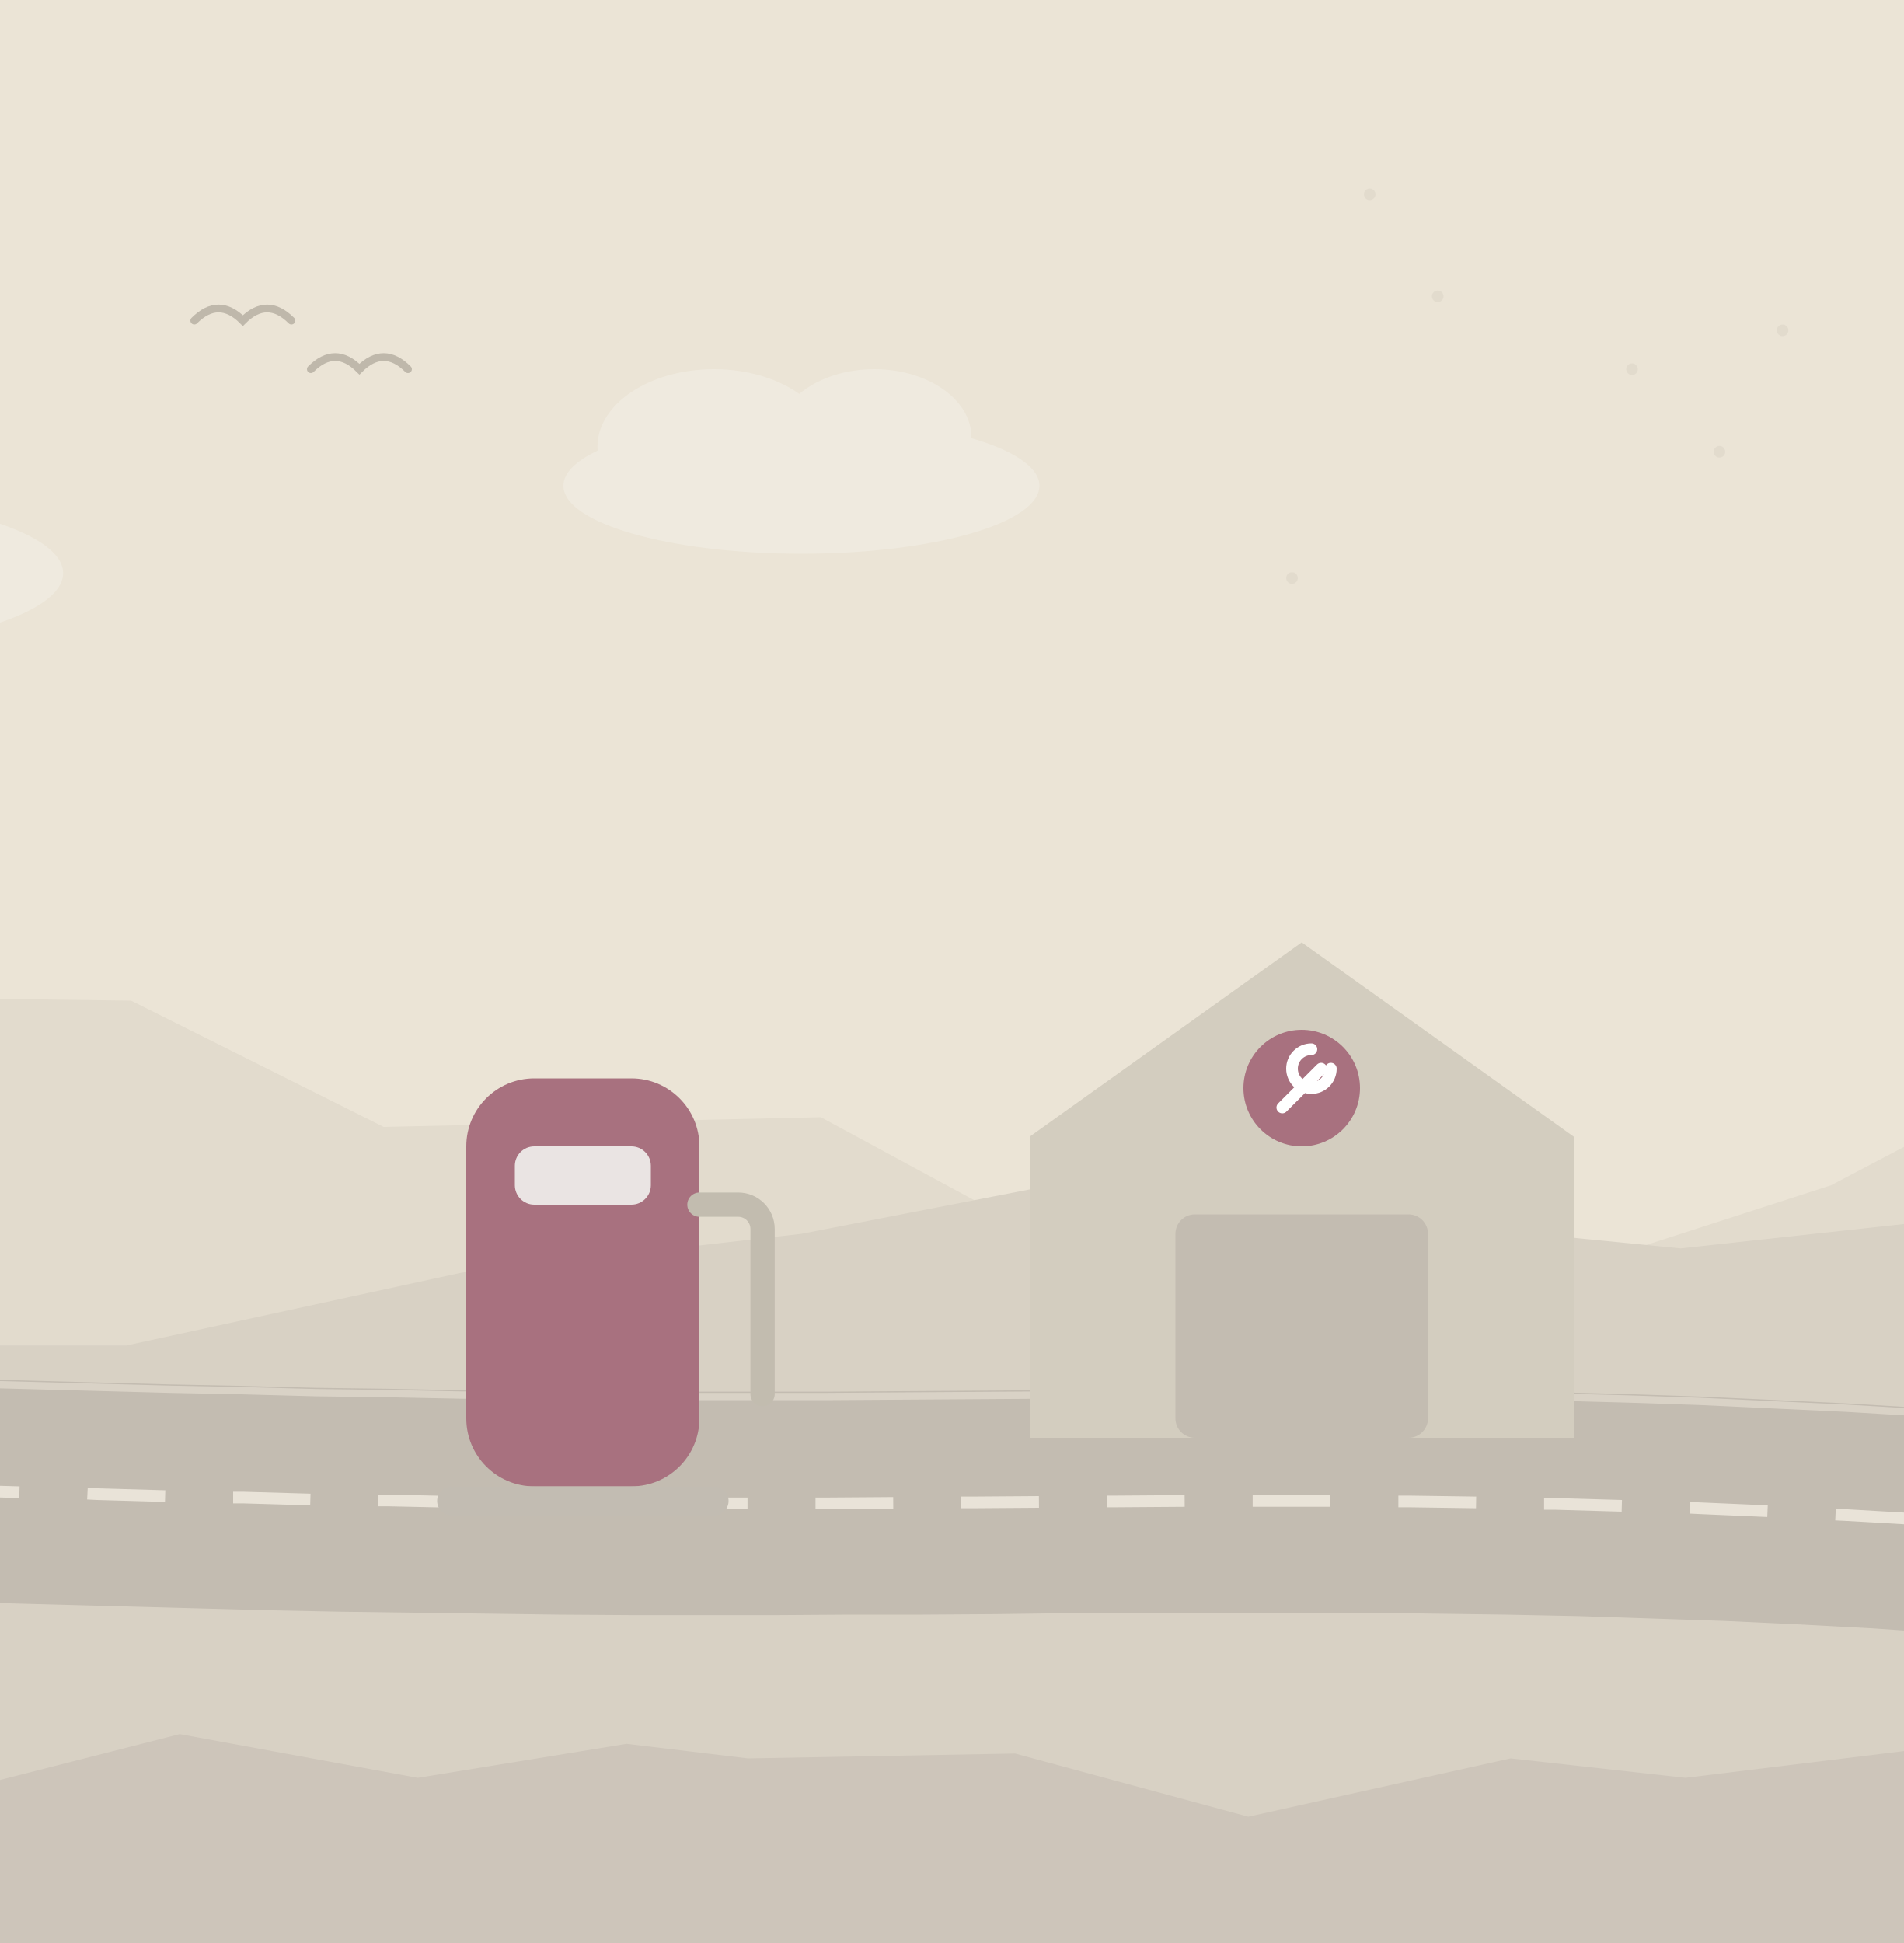
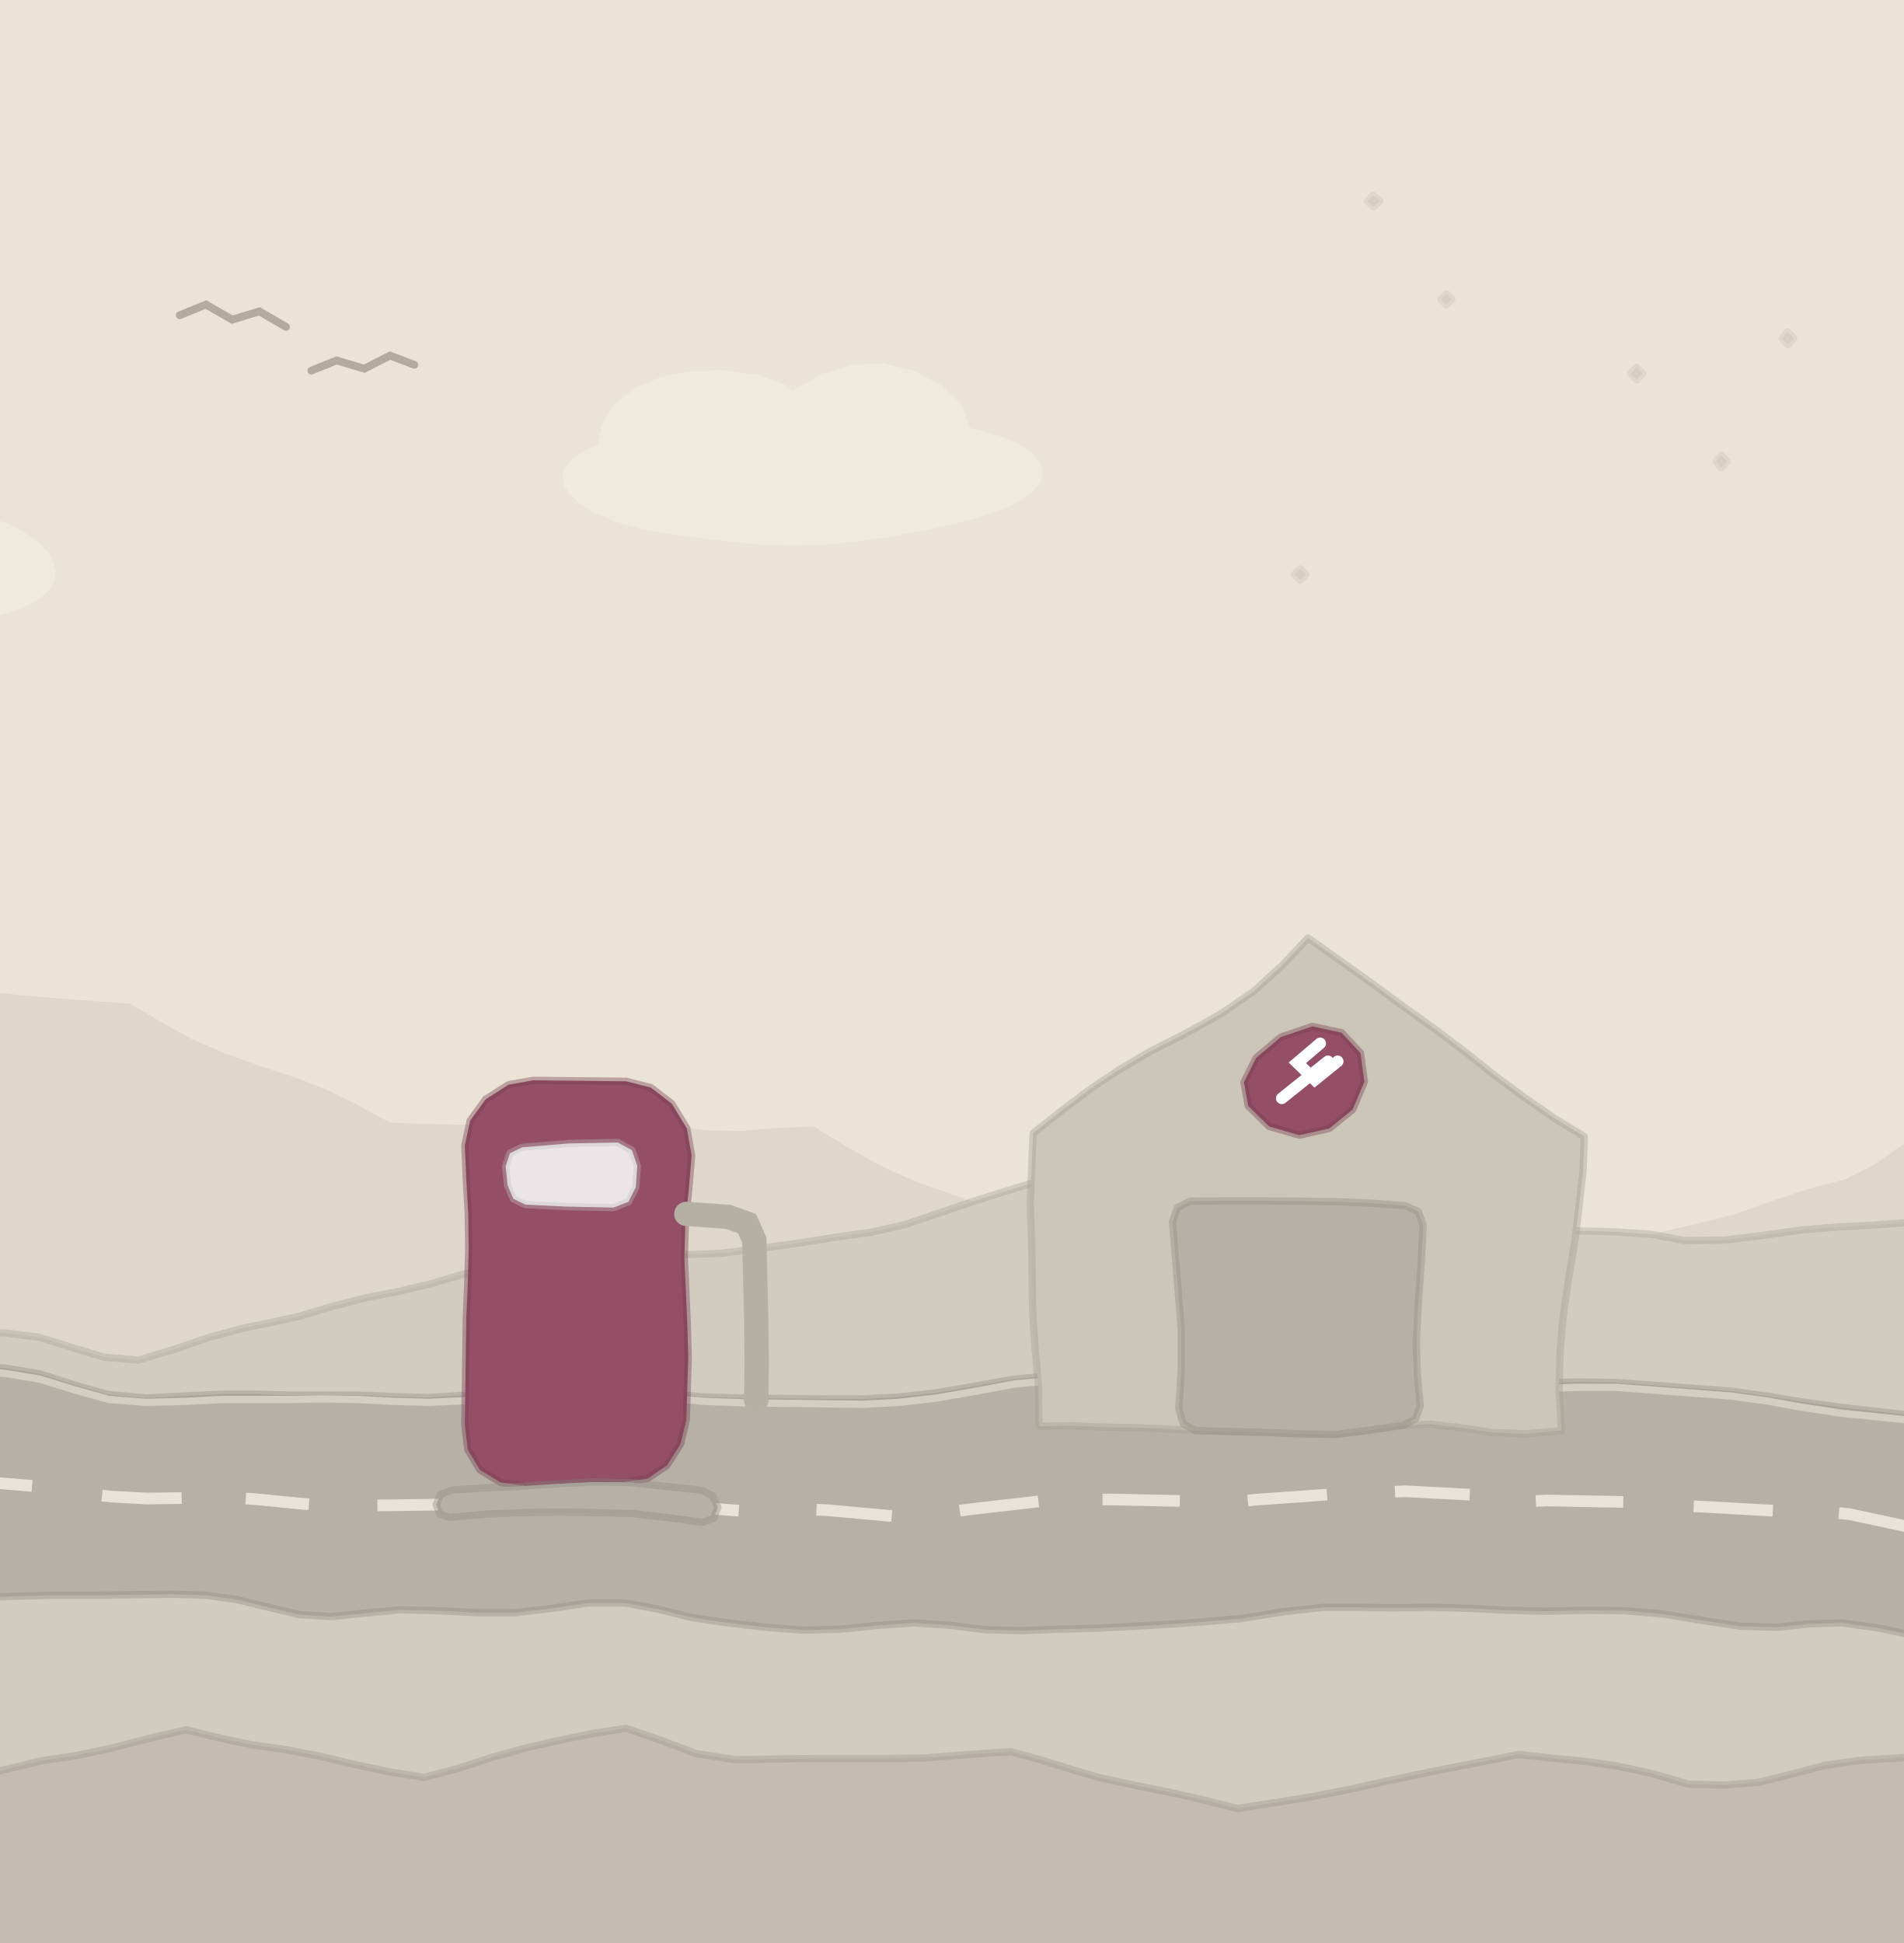
<svg xmlns="http://www.w3.org/2000/svg" viewBox="0 0 392 400">
  <g transform="translate(-1170 0)">
    <path d="M0 0H1950V400H0Z" fill="#EBE4D6" />
-     <path d="M1069 118A57 16 0 1 0 1183 118A57 16 0 1 0 1069 118ZM1077 109A28 19 0 1 0 1133 109A28 19 0 1 0 1077 109ZM1120 107A23 16 0 1 0 1166 107A23 16 0 1 0 1120 107ZM1286 100A49 14 0 1 0 1384 100A49 14 0 1 0 1286 100ZM1293 92A24 16 0 1 0 1341 92A24 16 0 1 0 1293 92ZM1330 90A20 14 0 1 0 1370 90A20 14 0 1 0 1330 90ZM1569 70A54 16 0 1 0 1677 70A54 16 0 1 0 1569 70ZM1576 61A27 18 0 1 0 1630 61A27 18 0 1 0 1576 61ZM1617 59A22 16 0 1 0 1661 59A22 16 0 1 0 1617 59Z" fill="#EFEADF" />
-     <path d="M1158 205.5L1197 206L1249 232L1339 230L1400 263L1482 265L1547 244L1574 229.8L1574 420L1158 420Z" fill="#E2DBCD" />
-     <path d="M1158 277L1196 277L1265 262L1335 254L1407 240L1445 250L1516 257L1571 251L1574 251.2L1574 420L1158 420Z" fill="#D8D1C4" />
-     <path d="M1210 66q5-5 10 0q5-5 10 0M1234 76q5-5 10 0q5-5 10 0" fill="none" stroke="#BFB8AB" stroke-width="1.6" stroke-linecap="round" />
-     <path d="M1158 283.7L1160 283.8L1175 284.2L1190 284.6L1205 285L1220 285.3L1235 285.7L1250 285.9L1265 286.2L1280 286.3L1295 286.4L1310 286.5L1325 286.5L1340 286.5L1355 286.4L1370 286.3L1385 286.2L1400 286.1L1415 286L1430 286L1445 286L1460 286.1L1475 286.3L1490 286.6L1505 287L1520 287.5L1535 288.2L1550 288.9L1565 289.8L1574 290.5L1574 336.5L1570 336.2L1555 335.2L1540 334.4L1525 333.7L1510 333.2L1495 332.7L1480 332.4L1465 332.2L1450 332L1435 332L1420 332L1405 332.1L1390 332.1L1375 332.3L1360 332.4L1345 332.4L1330 332.5L1315 332.5L1300 332.5L1285 332.4L1270 332.2L1255 332L1240 331.8L1225 331.5L1210 331.1L1195 330.7L1180 330.3L1165 329.9L1158 329.7Z" fill="#C3BCB1" />
-     <path d="M1145 284.4L1160 284.8L1175 285.2L1190 285.6L1205 286L1220 286.3L1235 286.7L1250 286.9L1265 287.2L1280 287.3L1295 287.4L1310 287.5L1325 287.5L1340 287.5L1355 287.4L1370 287.3L1385 287.2L1400 287.1L1415 287L1430 287L1445 287L1460 287.1L1475 287.3L1490 287.6L1505 288L1520 288.5L1535 289.2L1550 289.9L1565 290.8L1580 291.9" fill="none" stroke="#D9D2C6" stroke-width="1.5" />
-     <path d="M1158 306.7L1160 306.8L1174 307.2M1188 307.5L1190 307.6L1204 308M1218 308.3L1220 308.3L1233.9 308.7M1247.9 308.9L1250 308.9L1263.9 309.2M1277.9 309.3L1280 309.3L1293.9 309.4M1307.9 309.5L1310 309.5L1323.9 309.5M1337.9 309.5L1340 309.5L1353.9 309.4M1367.9 309.3L1370 309.3L1383.9 309.2M1397.9 309.1L1400 309.1L1413.9 309M1427.9 309L1430 309L1443.9 309M1457.9 309.1L1460 309.1L1473.9 309.3M1487.9 309.6L1490 309.6L1503.9 310M1517.9 310.4L1520 310.5L1533.9 311.1M1547.9 311.8L1550 311.9L1563.9 312.7" fill="none" stroke="#E9E3D8" stroke-width="2.4" />
+     <path d="M1068.6 117L1068.9 119.1L1070 121.1L1071.9 123L1074.6 124.8L1078 126.5L1082 128L1087 129.5L1092.6 130.5L1098.7 131L1105 131.2L1111.5 131.7L1118.4 132L1125.3 132.1L1131.8 131.9L1138.4 131.8L1145 131.6L1151.3 130.9L1157.2 129.9L1162.7 128.6L1167.6 127.4L1171.9 126.1L1175.4 124.8L1178.2 123.2L1180.1 121.5L1181.2 119.6L1181.5 117.6L1180.9 115.5L1179.7 113.4L1177.6 111.4L1174.9 109.5L1171.4 107.7L1167.1 106.3L1162.1 105.4L1156.7 104.9L1150.9 104.2L1144.4 103.1L1137.1 101.7L1129.9 100.6L1123.4 100.3L1117.4 100.7L1111.4 101.3L1105.1 101.9L1099.1 103L1093.6 104.1L1088.6 105.3L1083.9 106.5L1079.5 107.9L1075.7 109.5L1072.7 111.2L1070.5 113.1L1069.1 115L1068.6 117ZM1077.4 107.9L1077.9 112.7L1080 117.1L1083.4 121L1088.1 124.1L1094.1 125.9L1100.7 126.3L1107.3 125.8L1113.8 124.8L1119.9 122.7L1124.5 119.7L1127.6 115.9L1129.3 111.6L1129.9 107.2L1129.1 102.8L1127 98.7L1123.7 95.2L1119 92.3L1113.2 90.1L1106.7 89L1100.2 89L1094.2 90L1088.9 92L1084.5 95L1081.1 98.9L1078.5 103.2L1077.4 107.9ZM1118.3 105.4L1119.2 109.9L1121.8 113.8L1126 117.1L1131.6 119.7L1138.1 121.5L1144.9 122L1151.2 121L1156.7 118.5L1160.9 114.9L1163.5 110.6L1164.4 106.1L1163.3 102L1160.4 98.2L1156.3 94.5L1151.1 91.5L1144.8 90.1L1137.9 90.3L1131.2 91.7L1125.7 93.8L1121.5 97L1119 101L1118.3 105.4ZM1285.7 98.1L1286.1 100L1287.4 101.9L1289.6 103.9L1292.6 105.7L1296.7 107.4L1301.6 108.8L1307.3 109.9L1313.5 110.7L1319.9 111.5L1326.2 112.1L1332.6 112.3L1339.5 112.2L1346.5 111.5L1353.3 110.5L1359.8 109.3L1365.9 108L1371.4 106.6L1376.1 105L1379.8 103.3L1382.4 101.4L1384.1 99.5L1384.7 97.6L1384.3 95.6L1382.9 93.6L1380.4 91.7L1376.8 90.1L1372 88.6L1366.2 87.4L1359.9 86.3L1353.4 85.5L1347 85.2L1340.5 85.2L1333.7 85.1L1327 85.4L1320.4 85.9L1314.2 86.6L1308.4 87.4L1303.1 88.5L1298.2 89.8L1293.9 91.2L1290.4 92.8L1287.8 94.5L1286.3 96.3L1285.7 98.1ZM1293.1 90.8L1293.9 94.9L1296.3 98.8L1300.4 102.1L1306 104.3L1312.5 105.3L1319.2 105.3L1325.2 104L1330.4 101.7L1334.8 98.5L1338 94.9L1339.4 90.8L1338.6 86.6L1336 82.5L1331.6 79.2L1325.7 77.1L1318.8 76.2L1312.2 76.4L1306.1 77.6L1300.9 79.8L1296.8 82.9L1294.2 86.7L1293.1 90.8ZM1328.8 89.1L1329.7 93.4L1332.6 97.1L1337.4 99.9L1343.8 101.3L1351 101L1357.9 99.4L1363.8 96.4L1368.1 92.5L1369.6 87.9L1368.1 83.3L1364 79.4L1358.2 76.4L1351.8 74.8L1345.3 75.1L1339.1 77L1333.6 80.2L1330.1 84.4L1328.8 89.1ZM1570 71L1570.7 73.1L1572.3 75.1L1574.6 77L1577.7 78.6L1581.3 79.9L1585.5 81L1590.2 82.1L1595.4 83.4L1601.1 85L1607 86.4L1612.7 87L1618 87L1623.5 86.8L1630 86.4L1637.5 85.3L1645.1 83.8L1652.1 82.5L1658.3 81.7L1664 80.9L1668.9 79.9L1673.1 78.5L1676.2 76.7L1678.5 74.8L1679.8 72.8L1680.3 70.8L1679.9 68.8L1678.6 66.9L1676.3 65L1673.1 63.1L1668.8 61L1663.7 58.9L1658.1 56.8L1652 54.9L1645.5 53.8L1638.8 53.2L1632.1 53L1625.4 52.9L1618.9 53.3L1612.4 54.1L1605.8 54.9L1599.3 55.2L1593.2 55.8L1587.9 57L1583.3 58.7L1579.2 60.6L1575.9 62.6L1573.2 64.7L1571.3 66.9L1570.2 68.9L1570 71ZM1576 61.2L1577.4 65.8L1580.2 69.7L1584.2 73.1L1589.1 75.7L1594.7 77.7L1600.6 79.3L1606.6 79.9L1612.1 78.9L1617.2 76.5L1621.9 73.2L1625.9 69.2L1628.4 64.8L1629.2 60.1L1628.3 55.6L1625.9 51.4L1622.3 48L1617.7 45.4L1612.3 43.8L1605.9 43L1598.8 42.5L1591.8 43L1585.7 45L1581 47.9L1577.7 51.8L1576.1 56.3L1576 61.2ZM1616.2 58.8L1617.2 64L1620.2 68.5L1624.8 72L1630.6 74.3L1637.4 74.8L1644.7 73.5L1651.3 71.1L1657 67.9L1660.9 63.6L1662.2 58.6L1660.9 53.3L1657.6 48.2L1652.4 44.1L1645.5 41.7L1638.1 41.3L1631 42.3L1624.9 44.8L1620.4 48.6L1617.4 53.5L1616.2 58.8Z" fill="#EFE9DE" />
+     <path d="M1158 203.8L1160.1 203.8L1166.6 204.1L1173.6 204.8L1181.5 205.5L1189.5 206.1L1196.7 206.6L1203 210.3L1209.5 213.9L1216.6 217L1224 219.6L1230.8 221.8L1237.2 224.3L1243.7 227.5L1250.3 231.1L1257.5 231.4L1264.1 231.5L1270.4 231.7L1276.9 231.7L1284 231L1291.5 230.3L1299.2 230.4L1307.2 231.6L1315.2 232.7L1322.9 232.8L1330.1 232.2L1337.5 231.9L1344.4 236.1L1351.3 240L1358.2 243.1L1365.5 245.7L1372.8 248.2L1379.8 250.7L1386.7 253.7L1393.6 257L1400.7 260.4L1407.9 260.6L1414.8 260.7L1421.8 260.9L1429.5 261.2L1437.5 261.6L1445.1 262L1451.9 262.4L1458.4 262.9L1465.4 263.3L1473.2 263.3L1481.1 263.2L1488.7 260.9L1496.3 258.5L1504.2 255.9L1512 253.6L1519.6 251.9L1527.1 250L1534.9 247.2L1542.5 244.7L1549.8 242.8L1555.8 239.8L1560.8 236.3L1565.6 233.1L1571.5 230.5L1574 229.5L1574 422L1573.3 422.1L1565.7 422.5L1557.5 422.8L1549.6 423.1L1542.4 423.1L1535.2 422.3L1527.9 421.3L1520.8 420.4L1514.2 419.3L1507.2 418.1L1499.3 417.5L1491.2 417.7L1483.7 418.2L1476.8 418.4L1470.2 418.9L1463.4 419.3L1456 419.6L1448.2 420L1440.7 420.2L1433.9 419.8L1427.5 419L1421 418.8L1414.6 419.7L1408.4 421.1L1402 422L1395.1 421.7L1388.2 420.7L1381.3 420L1374.2 419.9L1366.7 420L1359.6 420L1353 420.1L1346.5 420.5L1339.8 420.7L1333 420.5L1326.2 420.2L1319.5 419.8L1312.8 419.4L1306.2 419L1299.3 418.8L1292 418.8L1284.5 418.9L1277.3 418.9L1270.4 418.7L1263.6 418.4L1256.7 418.2L1250.1 418.3L1243.6 418.7L1236.6 419.2L1228.9 419.8L1221.1 420.5L1213.6 421.1L1206.3 421.5L1199.4 421.4L1192.4 421.2L1185 421.1L1177.4 421.1L1170 420.7L1163.3 419.7L1158 418.6Z" fill="#DFD8CA" />
+     <path d="M1156.5 274.8L1157.4 274.8L1164.2 274.5L1171.1 274.4L1178.1 275.3L1184.8 277.4L1191.4 279.4L1198.5 280L1205.8 277.8L1213.1 275.3L1219.8 273.5L1225.6 272.3L1231.5 271L1238.2 269L1245.2 267.2L1252.4 265.8L1259 264.2L1265.4 262.3L1271.7 261.2L1277.7 260.5L1283.5 260.1L1289.4 259.7L1296.2 259.1L1303.5 258.6L1310.9 258.3L1318.5 258L1326.5 257L1334.5 255.9L1342 254.7L1349.2 253.7L1356.3 252.1L1363.4 249.7L1370.8 247.2L1378.4 244.8L1385.6 242.6L1392.5 240.9L1399.5 239.4L1406.5 237.9L1413.7 239.4L1420.9 241.1L1428.9 243.2L1437.3 245.3L1445.4 247.4L1452 248.4L1458.5 249.4L1465.5 250.5L1473.2 251.4L1480.9 252.2L1488.1 253L1495.2 253.4L1502.5 253.6L1509.9 254.1L1517 255.4L1525 255.3L1533.2 254.3L1540.9 253.2L1548.4 252.6L1555.9 252.2L1563.5 251.6L1570.5 251.4L1575.5 252.5L1575.5 421.8L1573.3 422.1L1565.7 422.5L1557.5 422.8L1549.6 423.1L1542.4 423.1L1535.2 422.3L1527.9 421.3L1520.8 420.4L1514.2 419.3L1507.2 418.1L1499.3 417.5L1491.2 417.7L1483.7 418.2L1476.8 418.4L1470.2 418.9L1463.4 419.3L1456 419.6L1448.2 420L1440.7 420.2L1433.9 419.8L1427.5 419L1421 418.8L1414.6 419.7L1408.4 421.1L1402 422L1395.1 421.7L1388.2 420.7L1381.3 420L1374.2 419.9L1366.7 420L1359.6 420L1353 420.1L1346.5 420.5L1339.8 420.7L1333 420.5L1326.2 420.2L1319.5 419.8L1312.8 419.4L1306.2 419L1299.3 418.8L1292 418.8L1284.5 418.9L1277.3 418.9L1270.4 418.7L1263.6 418.4L1256.7 418.2L1250.1 418.3L1243.6 418.7L1236.6 419.2L1228.9 419.8L1221.1 420.5L1213.6 421.1L1206.3 421.5L1199.4 421.4L1192.4 421.2L1185 421.1L1177.4 421.1L1170 420.7L1163.3 419.7L1156.8 418.4L1156.5 418.4Z" fill="#D2CBBF" stroke="#A8A299" stroke-width="1.5" stroke-linejoin="round" stroke-opacity="0.4" />
+     <path d="M1207 64.9L1212.4 62.7L1217.8 65.8L1223.4 64.1L1228.9 67.3M1234.1 76.3L1239.3 74.2L1245 75.9L1250.3 73.2L1255.3 75.1" fill="none" stroke="#B2AB9E" stroke-width="1.6" stroke-linecap="round" />
+     <path d="M1156.5 281.3L1163.6 281.3L1170.8 281.6L1178.1 282.8L1185.3 285.1L1192.4 287.1L1200 287.8L1208.1 287.4L1215.9 287L1222.8 287L1229.2 287.2L1236 287.2L1243.4 287.2L1250.9 287.5L1258.1 287.7L1264.9 287.3L1271.6 286.8L1278.3 286.6L1285.7 286.2L1293.3 285.8L1300.7 286.1L1307.6 286.9L1315 287.6L1323.4 287.8L1332.1 287.9L1340.2 288L1347.7 288L1355.2 287.6L1363 286.7L1371 285.3L1378.9 283.9L1386.7 283.2L1394.4 283L1401.9 283.2L1409 283.3L1415.8 283.7L1422.8 284L1430.1 284.3L1437.7 284.8L1445.1 284.9L1451.9 284.7L1458.4 284.4L1465.1 284.4L1472.2 284.5L1479.6 284.7L1487 284.7L1494.7 284.5L1502.6 284.6L1510.6 285.2L1518.6 285.8L1526.4 286.4L1533.8 287.4L1541 288.6L1548.9 289.7L1557.6 290.7L1566.4 291.7L1574.7 292.9L1575.5 293L1575.5 337.6L1571.2 337.6L1564 336.7L1556.5 335.1L1549.2 334.1L1542.5 334.3L1535.8 335L1528.5 334.8L1520.5 333.6L1512.6 332.3L1504.7 331.6L1496.3 331.5L1488.1 331.7L1480.3 331.5L1472.5 331.1L1464.5 330.9L1456.8 331L1449.8 330.9L1442.5 330.9L1434.3 331.8L1425.6 333.2L1417.6 333.9L1410.4 334.4L1403.3 334.8L1395.6 335.2L1387.8 335.4L1380.2 335.7L1372.9 335.5L1365.6 334.6L1358.3 334.1L1350.8 334.6L1343.1 335.4L1335.5 335.6L1327.7 335L1319.9 334.1L1312.4 333L1305.6 331.3L1298.7 330L1291.2 330L1283.7 331.1L1276 332L1268.2 332L1260.3 331.6L1252.5 331.4L1245.1 332.1L1238.3 332.8L1231.7 332.4L1225.3 330.9L1218.8 329.3L1212.3 328.4L1205.5 328.2L1198 328.3L1190.1 328.4L1181.6 328.4L1173.3 328.6L1165.4 328.9L1157.5 329L1156.5 329Z" fill="#B7B0A6" stroke="#928D85" stroke-width="1.5" stroke-linejoin="round" stroke-opacity="0.4" />
+     <path d="M1156.4 282.3L1163.7 282.3L1170.8 282.7L1178.1 283.9L1185.3 286.1L1192.4 288.1L1200 288.7L1208.1 288.5L1215.9 288.1L1222.8 288.1L1229.3 288.1L1236.1 288L1243.5 288.1L1251 288.5L1258.1 288.7L1264.9 288.4L1271.5 287.9L1278.2 287.7L1285.6 287.2L1293.3 286.8L1300.6 287L1307.6 287.8L1315 288.5L1323.4 288.8L1332.1 288.9L1340.2 289L1347.6 289.1L1355.1 288.7L1362.9 287.8L1371 286.4L1379 284.9L1386.8 284.2L1394.4 284.1L1401.8 284.2L1409 284.4L1415.8 284.8L1422.7 285.1L1430.1 285.4L1437.6 285.8L1445.1 286L1451.9 285.7L1458.5 285.3L1465.2 285.3L1472.2 285.5L1479.5 285.8L1486.9 285.9L1494.7 285.6L1502.7 285.6L1510.7 286.2L1518.6 286.8L1526.4 287.4L1533.7 288.4L1541 289.7L1548.9 290.9L1557.6 291.8L1566.5 292.7L1574.8 293.8L1582.9 294.5" fill="none" stroke="#D4CDC1" stroke-width="1.5" />
+     <path d="M1160.2 304.7L1162.2 304.8L1169.4 305.3L1176.6 305.9M1191 307.9L1193 308.1L1200.2 308.5L1207.4 308.4M1220.6 308.5L1222.2 308.6L1233.6 309.7M1247.7 309.9L1249.9 309.9L1263.5 309.7M1276.7 309L1278.8 308.9L1292.5 308.7M1305.9 309.6L1307.9 309.9L1322.1 311M1338.1 310.8L1340.3 310.9L1353.6 312.1M1367.6 311L1369.8 310.7L1383.8 309.1M1397 308.7L1399.1 308.7L1412.9 309M1426.9 308.9L1429 308.7L1443.2 307.7M1457.2 307.1L1459.3 307L1472.6 307.7M1486.2 309L1488.5 308.9L1504.2 309.2M1518.7 310.1L1520.9 310.2L1535 311M1548.6 311.5L1550.7 311.7L1564.7 314.7" fill="none" stroke="#E8E3D9" stroke-width="2.4" />
    <g transform="translate(1290 222)">
-       <path d="M-10 0H10A14 14 0 0 1 24 14V70A14 14 0 0 1 10 84H-10A14 14 0 0 1-24 70V14A14 14 0 0 1-10 0Z" fill="#A8717F" />
-       <path d="M-10 14H10A4 4 0 0 1 14 18V22A4 4 0 0 1 10 26H-10A4 4 0 0 1-14 22V18A4 4 0 0 1-10 14Z" fill="#F2F1EE" opacity="0.9" />
-       <path d="M24 26h8a5 5 0 0 1 5 5v34" fill="none" stroke="#C2BCAF" stroke-width="5" stroke-linecap="round" />
-       <path d="M-27 84H27A3 3 0 0 1 30 87V87A3 3 0 0 1 27 90H-27A3 3 0 0 1-30 87V87A3 3 0 0 1-27 84Z" fill="#C2BCB2" />
+       <path d="M-10.2 0.4L-0.9 0.5L8.9 0.6L14 1.9L18.3 5.2L21.4 10.3L22.4 15.9L21.8 22.9L21.1 29.9L20.9 36.9L21.2 43.7L21.5 50.5L21.7 57.4L21.5 63.9L21.3 70.3L20.1 75.3L17.3 79.7L13.3 82.4L8.3 83.1L-1.8 83.3L-11.7 83.9L-16.9 83.2L-21.2 80.6L-23.7 76.4L-24.3 71.2L-24.2 64L-24.1 56.7L-24 49.5L-23.7 42.3L-23.5 35.1L-23.6 27.9L-24 20.8L-24.3 13.8L-23.2 8.7L-20 4.3L-15.3 1.3L-10.2 0.4Z" fill="#944E65" stroke="#763E51" stroke-width="1.5" stroke-linejoin="round" stroke-opacity="0.4" />
+       <path d="M-12.5 14.2L-2.9 13.4L7.2 13.2L10.1 14.8L11.2 18L10.9 22.4L9.4 25.4L6.3 26.6L-3.3 26.4L-11.8 26L-14.3 24.8L-15.5 22L-15.9 18.1L-15 15.4L-12.5 14.2Z" fill="#F4F5F5" stroke="#C3C4C4" stroke-width="1.5" stroke-linejoin="round" fill-opacity="0.9" stroke-opacity="0.36" />
+       <path d="M21.3 27.9L29.9 28.5L33.8 29.9L35.3 33.3L35.5 41.7L35.7 50L35.8 58.3L35.7 66.3" fill="none" stroke="#B6B0A3" stroke-width="5" stroke-linecap="round" />
+       <path d="M-27.3 84.8L-20.3 84.3L-13.2 84L-5.6 83.5L2.1 83.1L9.8 83.2L17 84L24.5 84.8L26.7 85.9L27.8 88.3L27.8 88.3L26.9 90.6L24.7 91.4L17.3 90.4L10.2 89.6L2.7 89.4L-4.9 89.3L-12.4 89.4L-19.9 89.7L-27.4 90.4L-29.5 89.7L-30.2 87.7L-30.2 87.7L-29.3 85.7L-27.3 84.8Z" fill="#B6B0A7" stroke="#928D86" stroke-width="1.5" stroke-linejoin="round" stroke-opacity="0.4" />
    </g>
    <g transform="translate(1438 200)">
-       <path d="M-56 34L0-6L56 34V96H-56Z" fill="#D3CDBF" />
-       <path d="M-22 50H22A4 4 0 0 1 26 54V92A4 4 0 0 1 22 96H-22A4 4 0 0 1-26 92V54A4 4 0 0 1-22 50Z" fill="#C3BCB1" />
-       <path d="M-12 24A12 12 0 1 0 12 24A12 12 0 1 0-12 24Z" fill="#A8717F" />
-       <path d="M-4 28L4 20M2 16a4 4 0 1 0 4 4" fill="none" stroke="#FFFFFF" stroke-width="2.4" stroke-linecap="round" />
+       <path d="M-55.3 33.3L-49.1 28.4L-43.4 24.1L-37.7 20.3L-31.3 16.5L-24 12.8L-16.6 8.7L-9.8 4L-3.9 -1.4L1.3 -6.9L7.4 -2.6L14.4 2.4L21.2 7.4L27.5 11.9L33.6 16.5L39.6 21.3L45.8 25.9L52 30.2L58.2 34L57.9 41.4L57.1 48.4L56.2 55.7L55 63L53.9 70.4L53.2 78L53 86.3L53.5 94.5L46.1 95.2L39.3 94.9L32.7 93.9L26.4 93.2L20.1 93.5L13.6 94.5L7 95.3L0 95.2L-7.2 94.9L-14.2 94.7L-20.9 94.6L-27.4 94.2L-34.1 93.9L-40.8 93.8L-47.3 93.5L-54.1 93.6L-54.2 85.5L-54.9 77.5L-55.4 69.8L-55.5 62.8L-55.6 55.6L-55.9 48L-55.6 40.6Z" fill="#CCC6B8" stroke="#A39E93" stroke-width="1.5" stroke-linejoin="round" stroke-opacity="0.4" />
+       <path d="M-23 47.3L-15.9 47.2L-8.1 47.2L0.1 47.3L7.7 47.4L14.5 47.7L21.3 48.2L24 49.4L25 52.2L24.6 60L24 68.3L23.6 76.2L23.8 82.9L24.4 89.4L23.5 92L21 93.4L14.2 94.4L7.3 95.3L0 95.2L-7.5 94.9L-14.9 94.7L-21.9 94.5L-24.4 93.1L-25.3 90L-24.8 81.8L-24.8 73.8L-25.4 66.3L-26 59L-26.6 51.5L-25.6 48.6L-23 47.3Z" fill="#B7B0A6" stroke="#928D85" stroke-width="1.5" stroke-linejoin="round" stroke-opacity="0.4" />
+       <path d="M-11.9 22.8L-11 27.7L-6.7 31.9L-0.5 33.7L5.7 32.3L10.5 28.4L12.9 22.7L12.1 16.8L8.2 12.6L2.2 11.3L-4.3 13.5L-9.4 17.8L-11.9 22.8Z" fill="#944E65" stroke="#763E51" stroke-width="1.5" stroke-linejoin="round" stroke-opacity="0.4" />
+       <path d="M-4.1 26.1L5.4 18.5M3.8 14.8L-0.9 18.8L2.7 22.3L7.4 18.5" fill="none" stroke="#FFFFFF" stroke-width="2.4" stroke-linecap="round" />
    </g>
-     <path d="M1603.8 86A1.2 1.2 0 1 0 1606.2 86A1.2 1.2 0 1 0 1603.8 86ZM1608.8 188A1.2 1.2 0 1 0 1611.2 188A1.2 1.2 0 1 0 1608.8 188Z" fill="#D8D1C4" />
-     <path d="M1504.8 76A1.2 1.2 0 1 0 1507.2 76A1.2 1.2 0 1 0 1504.8 76ZM1464.8 61A1.2 1.2 0 1 0 1467.2 61A1.2 1.2 0 1 0 1464.8 61ZM1434.8 119A1.2 1.2 0 1 0 1437.2 119A1.2 1.2 0 1 0 1434.8 119ZM1450.8 40A1.2 1.2 0 1 0 1453.2 40A1.2 1.2 0 1 0 1450.8 40ZM1535.8 68A1.2 1.2 0 1 0 1538.2 68A1.2 1.2 0 1 0 1535.8 68ZM1522.8 93A1.2 1.2 0 1 0 1525.2 93A1.2 1.2 0 1 0 1522.8 93Z" fill="#D8D1C4" opacity="0.45" />
-     <path d="M1158 369.5L1207 357L1256 366L1299 359L1324 362L1379 361L1427 374L1481 362L1517 366L1566 360L1574 362.9L1574 420L1158 420Z" fill="#CDC5BA" />
+     <path d="M1604.8 86.9L1605.9 88.3L1607 87.1L1605.8 85.8L1604.8 86.9ZM1608 188.4L1609.3 189.6L1610.5 188.3L1609.2 187.1L1608 188.4Z" fill="#D2CBBF" stroke="#A8A299" stroke-width="1.5" stroke-linejoin="round" stroke-opacity="0.4" />
+     <path d="M1505.7 76.9L1507 78.2L1508.2 76.9L1506.9 75.6L1505.7 76.9ZM1466.7 61.6L1467.8 62.8L1468.9 61.6L1467.8 60.5L1466.7 61.6ZM1436.5 118.3L1437.7 119.5L1438.9 118.3L1437.7 117.1L1436.5 118.3ZM1451.5 41.4L1452.8 42.6L1454.1 41.4L1452.7 40.2L1451.5 41.4ZM1536.9 69.7L1538.1 71L1539.3 69.6L1538 68.3L1536.9 69.7ZM1523.3 95L1524.4 96.3L1525.6 95L1524.4 93.7L1523.3 95Z" fill="#D2CBBF" stroke="#A8A299" stroke-width="1.5" stroke-linejoin="round" fill-opacity="0.45" stroke-opacity="0.18" />
+     <path d="M1156.5 368.4L1162.3 366.9L1170.6 364.4L1178.5 362.5L1185.7 361.4L1192.9 359.9L1200.6 357.9L1208.3 356.1L1215.2 357.8L1221.9 359.2L1228.8 360.2L1235.7 361.5L1242.9 363.2L1250.3 364.8L1257.4 365.9L1264.2 364.1L1270.9 361.9L1277.6 360L1284.6 358.4L1291.8 356.9L1298.9 355.8L1306.2 358.3L1313.3 361L1321.6 362.3L1330.3 362.1L1338.6 362L1345.8 362L1352.7 362L1360.6 361.9L1369.4 361.2L1378.1 360.6L1384.6 362.4L1390.4 364.2L1396.5 366L1403.5 367.5L1410.9 369L1418 370.6L1424.7 372.3L1432 371.2L1439.4 370L1447.7 368.4L1456.3 366.5L1464.8 364.7L1473.6 363L1482.7 361.2L1490 362L1496.3 362.6L1502.6 363.5L1509.7 365L1517.6 367.3L1525.2 367.5L1532.2 366.9L1539 365.2L1545.8 363.4L1553.1 362.4L1560.8 361.9L1568.3 361.3L1575.2 363.9L1575.5 364L1575.5 421.8L1573.3 422.1L1565.7 422.5L1557.5 422.8L1549.6 423.1L1542.4 423.1L1535.2 422.3L1527.9 421.3L1520.8 420.4L1514.2 419.3L1507.2 418.1L1499.3 417.5L1491.2 417.7L1483.7 418.2L1476.8 418.4L1470.2 418.9L1463.4 419.3L1456 419.6L1448.2 420L1440.7 420.2L1433.9 419.8L1427.5 419L1421 418.8L1414.6 419.7L1408.4 421.1L1402 422L1395.1 421.7L1388.2 420.7L1381.3 420L1374.2 419.9L1366.7 420L1359.6 420L1353 420.1L1346.5 420.5L1339.8 420.7L1333 420.5L1326.2 420.2L1319.5 419.8L1312.8 419.4L1306.2 419L1299.3 418.8L1292 418.8L1284.5 418.9L1277.3 418.9L1270.4 418.7L1263.6 418.4L1256.7 418.2L1250.1 418.3L1243.6 418.7L1236.6 419.2L1228.9 419.8L1221.1 420.5L1213.6 421.1L1206.3 421.5L1199.4 421.4L1192.4 421.2L1185 421.1L1177.4 421.1L1170 420.7L1163.3 419.7L1156.8 418.4L1156.5 418.4Z" fill="#C4BCB2" stroke="#9D968E" stroke-width="1.5" stroke-linejoin="round" stroke-opacity="0.4" />
  </g>
</svg>
